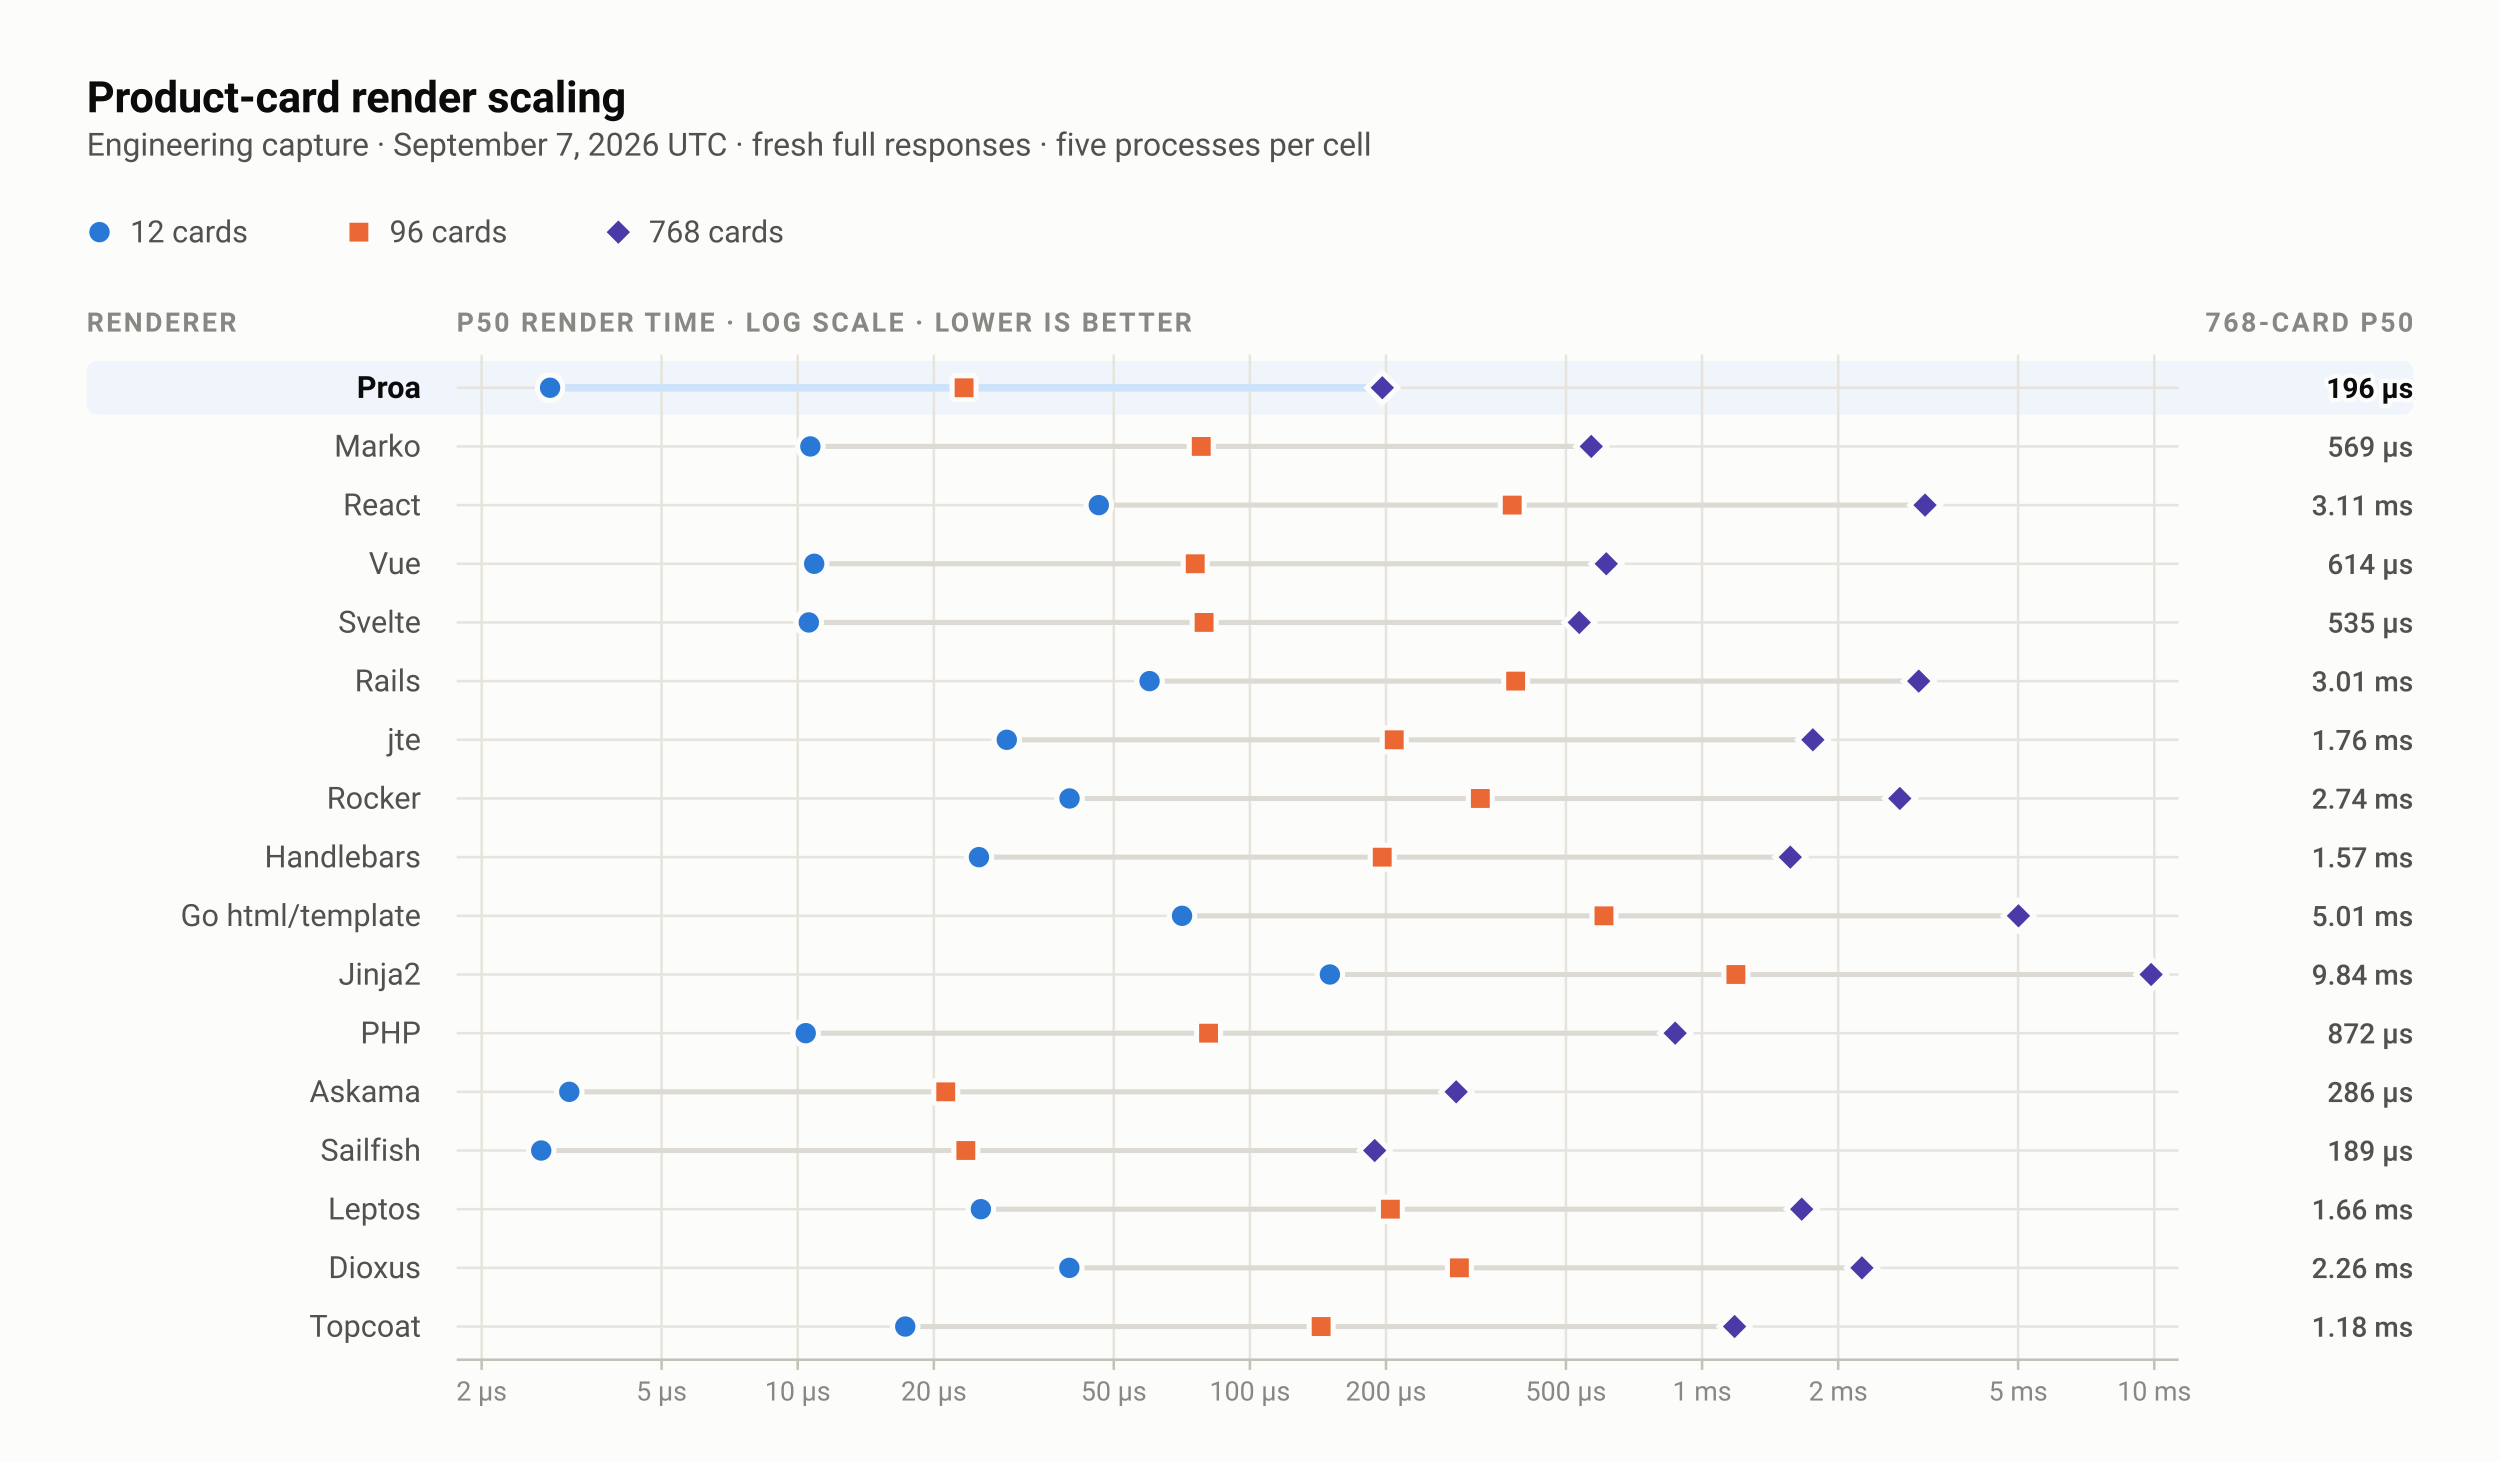
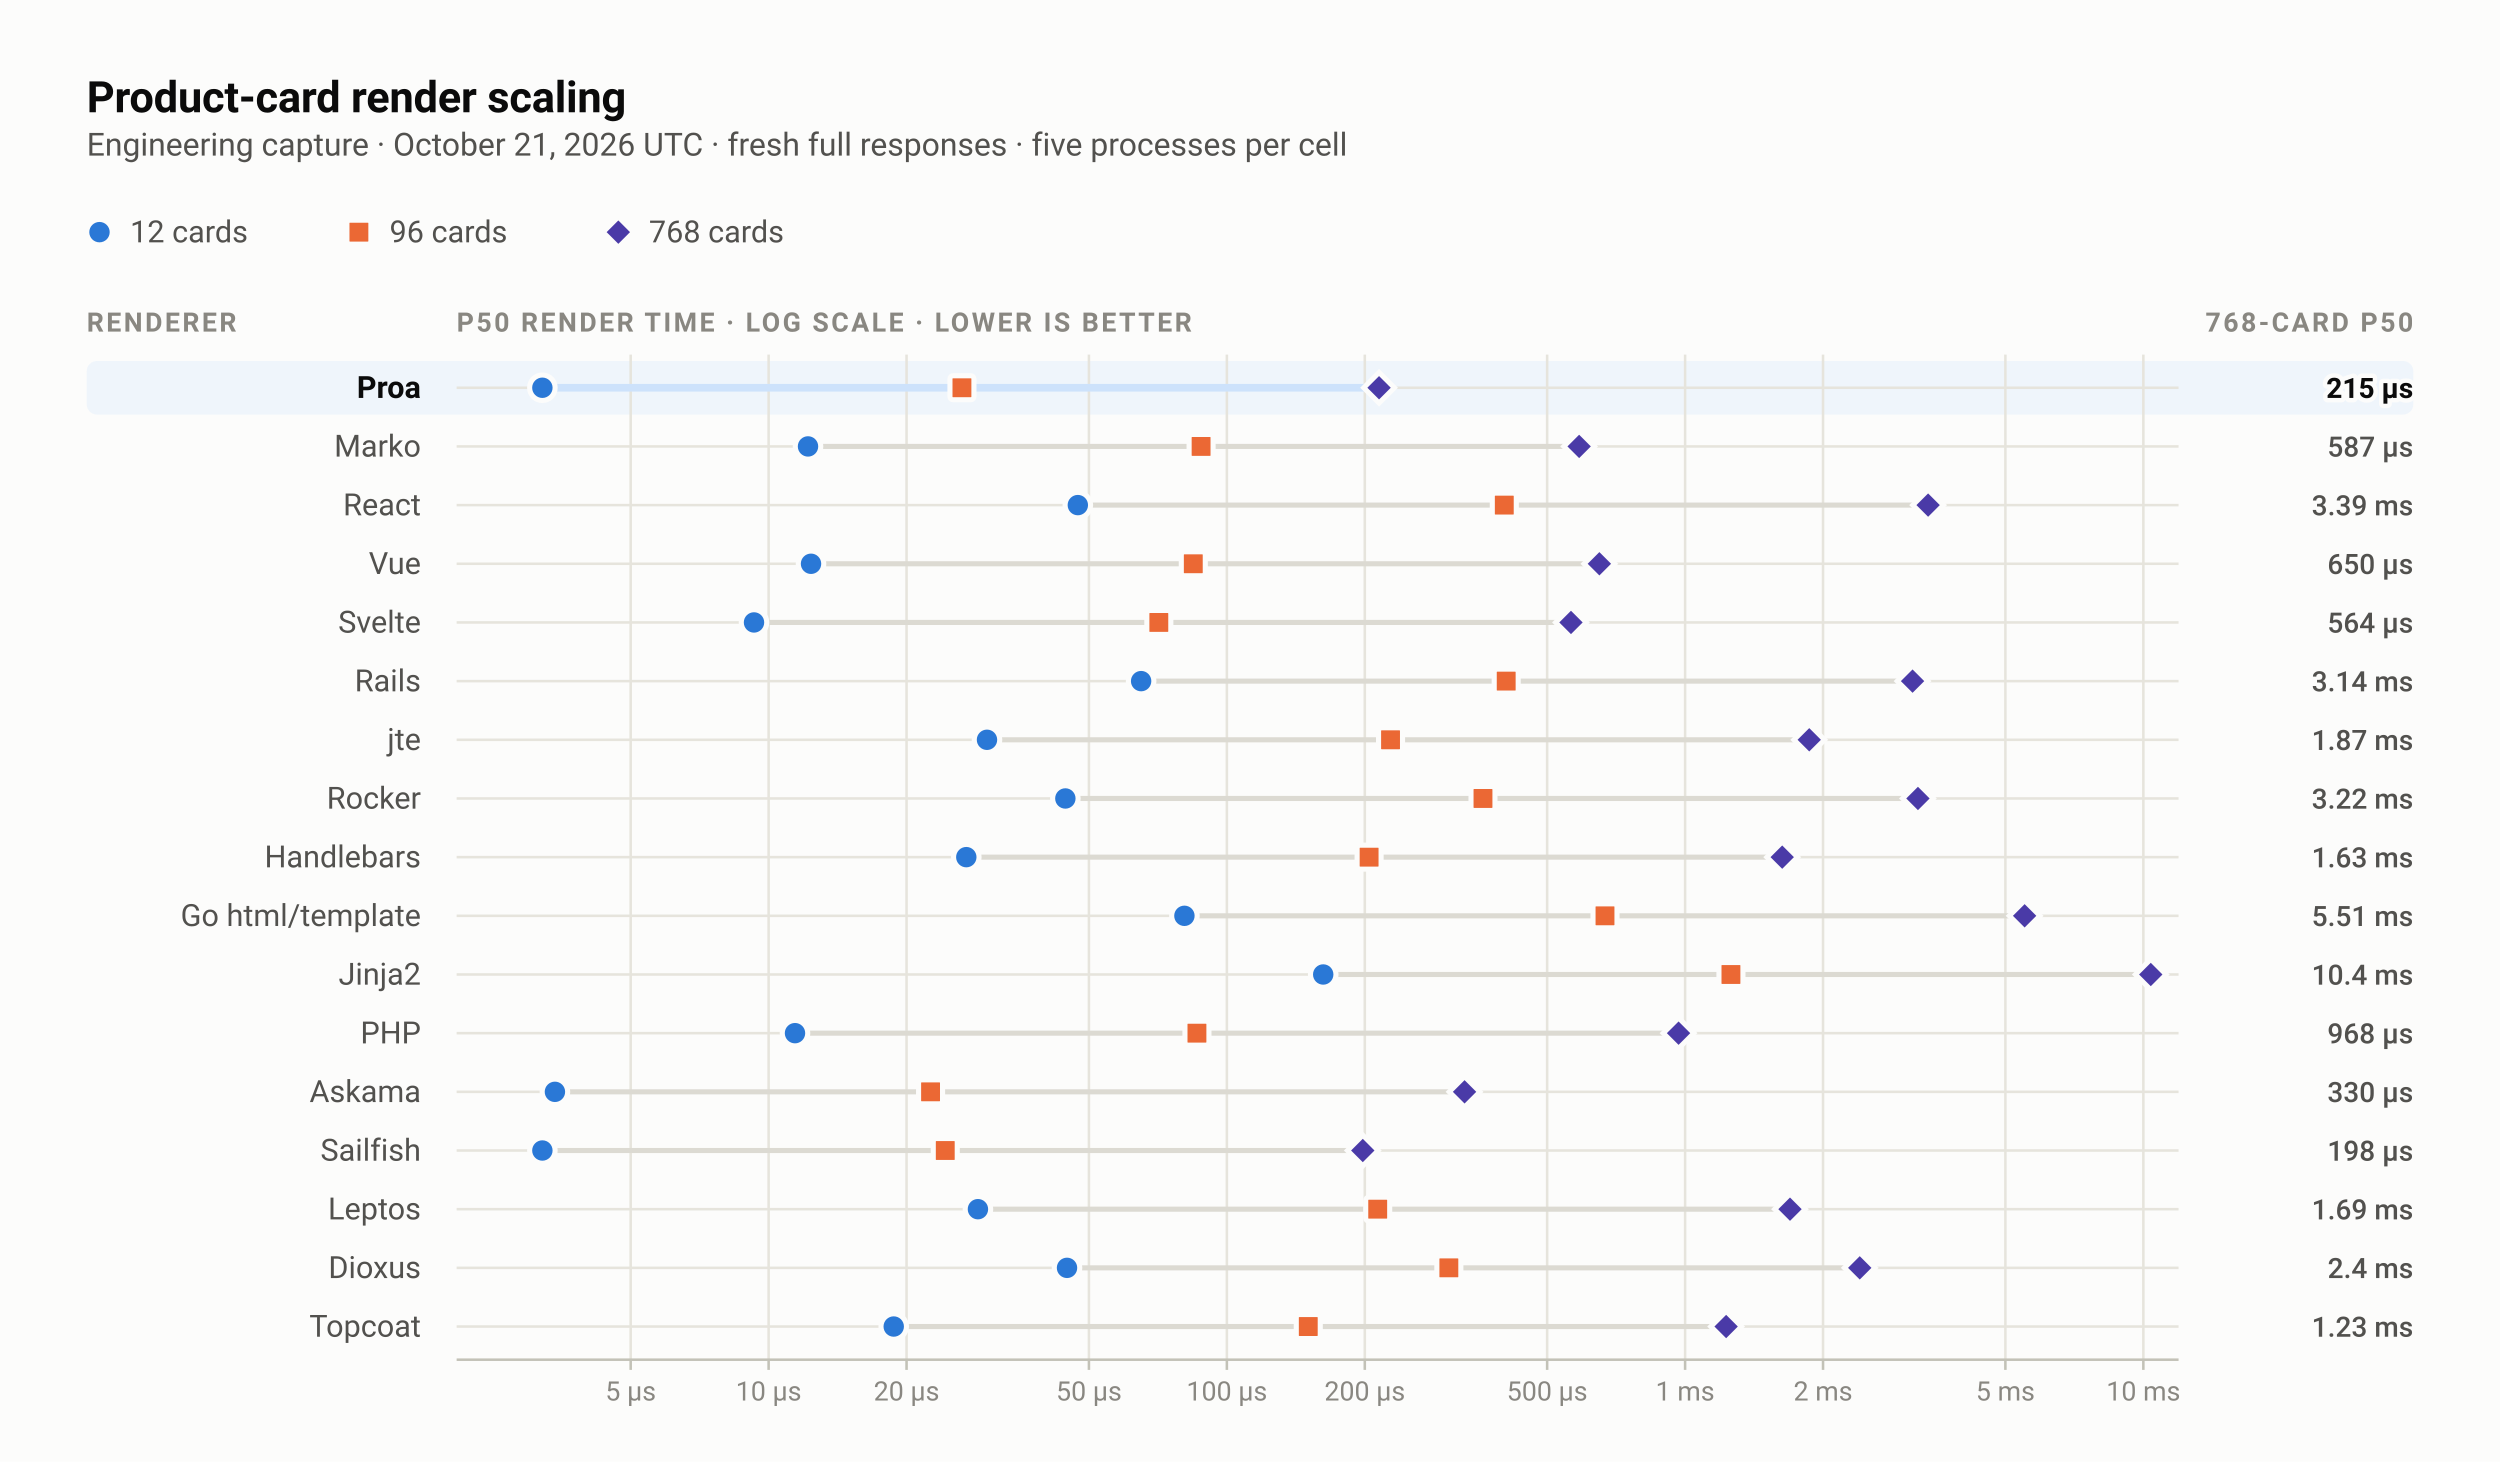
<svg xmlns="http://www.w3.org/2000/svg" width="980" height="573" viewBox="0 0 980 573" role="img" aria-labelledby="ttl dsc">
  <style>
  text { font-family: system-ui, -apple-system, "Segoe UI", Roboto, "Helvetica Neue", Arial, sans-serif; }
  .t   { font-size: 17px; font-weight: 600; fill: #0b0b0b; letter-spacing: -.005em; }
  .d   { font-size: 12.5px; font-weight: 400; fill: #52514e; }
  .eb  { font-size: 10.5px; font-weight: 600; fill: #898781; letter-spacing: .09em; }
  .cat { font-size: 12px; font-weight: 400; fill: #52514e; }
  .catb{ font-size: 12px; font-weight: 600; fill: #0b0b0b; }
  .lg  { font-size: 12px; font-weight: 400; fill: #52514e; }
  .tick{ font-size: 10.5px; font-weight: 400; fill: #898781; font-variant-numeric: tabular-nums; }
  .val { font-size: 11px; font-weight: 500; fill: #52514e; font-variant-numeric: tabular-nums;
         paint-order: stroke; stroke: #fcfcfb; stroke-width: 3.5px; stroke-linejoin: round; }
  .valb{ font-size: 11px; font-weight: 600; fill: #0b0b0b; font-variant-numeric: tabular-nums;
         paint-order: stroke; stroke: #fcfcfb; stroke-width: 3.5px; stroke-linejoin: round; }
  .valw{ font-size: 11px; font-weight: 600; fill: #fcfcfb; font-variant-numeric: tabular-nums; }
  .note{ font-size: 10px; font-weight: 400; fill: #898781; }
  .mono{ font-family: ui-monospace, SFMono-Regular, "SF Mono", Menlo, Consolas, monospace; }
  .end { text-anchor: end; }
  .mid { text-anchor: middle; }
</style>
  <rect width="980" height="573" fill="#fcfcfb" />
  <text x="34" y="44" class="t">Product-card render scaling</text>
-   <text x="34" y="61" class="d">Engineering capture · September 7, 2026 UTC · fresh full responses · five processes per cell</text>
+   <text x="34" y="61" class="d">Engineering capture · October 21, 2026 UTC · fresh full responses · five processes per cell</text>
  <circle cx="39" cy="91" r="5" fill="#2a78d6" stroke="#fcfcfb" stroke-width="2" />
  <text x="51" y="95" class="lg">12 cards</text>
  <rect x="135.99" y="86.3" width="9.4" height="9.4" rx="1.2" fill="#eb6834" stroke="#fcfcfb" stroke-width="2" />
  <text x="152.69" y="95" class="lg">96 cards</text>
  <path d="M242.38 85L248.38 91L242.38 97L236.38 91Z" fill="#4a3aa7" stroke="#fcfcfb" stroke-width="2" />
  <text x="254.38" y="95" class="lg">768 cards</text>
  <text x="34" y="130" class="eb">RENDERER</text>
  <text x="179" y="130" class="eb">P50 RENDER TIME · LOG SCALE · LOWER IS BETTER</text>
  <text x="946" y="130" class="eb end" text-anchor="end">768-CARD P50</text>
  <rect x="34" y="141.5" width="912" height="21" rx="4" fill="#cde2fb" opacity=".28" />
  <g text-anchor="middle">
-     <path d="M188.8 139L188.8 533" stroke="#e6e4dc" stroke-width="1" />
-     <path d="M188.8 533L188.8 537" stroke="#c3c2b7" stroke-width="1" />
-     <text x="188.8" y="549" class="tick mid">2 µs</text>
-     <path d="M259.34 139L259.34 533" stroke="#e6e4dc" stroke-width="1" />
-     <path d="M259.34 533L259.34 537" stroke="#c3c2b7" stroke-width="1" />
-     <text x="259.34" y="549" class="tick mid">5 µs</text>
-     <path d="M312.7 139L312.7 533" stroke="#e6e4dc" stroke-width="1" />
-     <path d="M312.7 533L312.7 537" stroke="#c3c2b7" stroke-width="1" />
-     <text x="312.7" y="549" class="tick mid">10 µs</text>
-     <path d="M366.06 139L366.06 533" stroke="#e6e4dc" stroke-width="1" />
-     <path d="M366.06 533L366.06 537" stroke="#c3c2b7" stroke-width="1" />
-     <text x="366.06" y="549" class="tick mid">20 µs</text>
-     <path d="M436.6 139L436.6 533" stroke="#e6e4dc" stroke-width="1" />
-     <path d="M436.6 533L436.6 537" stroke="#c3c2b7" stroke-width="1" />
-     <text x="436.6" y="549" class="tick mid">50 µs</text>
-     <path d="M489.96 139L489.96 533" stroke="#e6e4dc" stroke-width="1" />
-     <path d="M489.96 533L489.96 537" stroke="#c3c2b7" stroke-width="1" />
-     <text x="489.96" y="549" class="tick mid">100 µs</text>
-     <path d="M543.31 139L543.31 533" stroke="#e6e4dc" stroke-width="1" />
-     <path d="M543.31 533L543.31 537" stroke="#c3c2b7" stroke-width="1" />
-     <text x="543.31" y="549" class="tick mid">200 µs</text>
-     <path d="M613.85 139L613.85 533" stroke="#e6e4dc" stroke-width="1" />
-     <path d="M613.85 533L613.85 537" stroke="#c3c2b7" stroke-width="1" />
-     <text x="613.85" y="549" class="tick mid">500 µs</text>
-     <path d="M667.21 139L667.21 533" stroke="#e6e4dc" stroke-width="1" />
-     <path d="M667.21 533L667.21 537" stroke="#c3c2b7" stroke-width="1" />
-     <text x="667.21" y="549" class="tick mid">1 ms</text>
-     <path d="M720.57 139L720.57 533" stroke="#e6e4dc" stroke-width="1" />
-     <path d="M720.57 533L720.57 537" stroke="#c3c2b7" stroke-width="1" />
-     <text x="720.57" y="549" class="tick mid">2 ms</text>
-     <path d="M791.11 139L791.11 533" stroke="#e6e4dc" stroke-width="1" />
-     <path d="M791.11 533L791.11 537" stroke="#c3c2b7" stroke-width="1" />
-     <text x="791.11" y="549" class="tick mid">5 ms</text>
-     <path d="M844.47 139L844.47 533" stroke="#e6e4dc" stroke-width="1" />
-     <path d="M844.47 533L844.47 537" stroke="#c3c2b7" stroke-width="1" />
-     <text x="844.47" y="549" class="tick mid">10 ms</text>
+     <path d="M247.23 139L247.23 533" stroke="#e6e4dc" stroke-width="1" />
+     <path d="M247.23 533L247.23 537" stroke="#c3c2b7" stroke-width="1" />
+     <text x="247.23" y="549" class="tick mid">5 µs</text>
+     <path d="M301.3 139L301.3 533" stroke="#e6e4dc" stroke-width="1" />
+     <path d="M301.3 533L301.3 537" stroke="#c3c2b7" stroke-width="1" />
+     <text x="301.3" y="549" class="tick mid">10 µs</text>
+     <path d="M355.37 139L355.37 533" stroke="#e6e4dc" stroke-width="1" />
+     <path d="M355.37 533L355.37 537" stroke="#c3c2b7" stroke-width="1" />
+     <text x="355.37" y="549" class="tick mid">20 µs</text>
+     <path d="M426.86 139L426.86 533" stroke="#e6e4dc" stroke-width="1" />
+     <path d="M426.86 533L426.86 537" stroke="#c3c2b7" stroke-width="1" />
+     <text x="426.86" y="549" class="tick mid">50 µs</text>
+     <path d="M480.93 139L480.93 533" stroke="#e6e4dc" stroke-width="1" />
+     <path d="M480.93 533L480.93 537" stroke="#c3c2b7" stroke-width="1" />
+     <text x="480.93" y="549" class="tick mid">100 µs</text>
+     <path d="M535 139L535 533" stroke="#e6e4dc" stroke-width="1" />
+     <path d="M535 533L535 537" stroke="#c3c2b7" stroke-width="1" />
+     <text x="535" y="549" class="tick mid">200 µs</text>
+     <path d="M606.48 139L606.48 533" stroke="#e6e4dc" stroke-width="1" />
+     <path d="M606.48 533L606.48 537" stroke="#c3c2b7" stroke-width="1" />
+     <text x="606.48" y="549" class="tick mid">500 µs</text>
+     <path d="M660.56 139L660.56 533" stroke="#e6e4dc" stroke-width="1" />
+     <path d="M660.56 533L660.56 537" stroke="#c3c2b7" stroke-width="1" />
+     <text x="660.56" y="549" class="tick mid">1 ms</text>
+     <path d="M714.63 139L714.63 533" stroke="#e6e4dc" stroke-width="1" />
+     <path d="M714.63 533L714.63 537" stroke="#c3c2b7" stroke-width="1" />
+     <text x="714.63" y="549" class="tick mid">2 ms</text>
+     <path d="M786.11 139L786.11 533" stroke="#e6e4dc" stroke-width="1" />
+     <path d="M786.11 533L786.11 537" stroke="#c3c2b7" stroke-width="1" />
+     <text x="786.11" y="549" class="tick mid">5 ms</text>
+     <path d="M840.19 139L840.19 533" stroke="#e6e4dc" stroke-width="1" />
+     <path d="M840.19 533L840.19 537" stroke="#c3c2b7" stroke-width="1" />
+     <text x="840.19" y="549" class="tick mid">10 ms</text>
    <path d="M179 533L854 533" stroke="#c3c2b7" stroke-width="1" />
  </g>
  <path d="M179 152L854 152" stroke="#e6e4dc" stroke-width="1" />
-   <path d="M215.63 152L541.87 152" stroke="#cde2fb" stroke-width="3" />
+   <path d="M212.61 152L540.59 152" stroke="#cde2fb" stroke-width="3" />
  <text x="165" y="156" class="catb end" text-anchor="end">Proa</text>
-   <circle cx="215.63" cy="152" r="5" fill="#2a78d6" stroke="#fcfcfb" stroke-width="2" />
-   <rect x="373.22" y="147.3" width="9.4" height="9.4" rx="1.2" fill="#eb6834" stroke="#fcfcfb" stroke-width="2" />
-   <path d="M541.87 146L547.87 152L541.87 158L535.87 152Z" fill="#4a3aa7" stroke="#fcfcfb" stroke-width="2" />
-   <text x="946" y="156" class="valb end" text-anchor="end">196 µs</text>
+   <circle cx="212.61" cy="152" r="5" fill="#2a78d6" stroke="#fcfcfb" stroke-width="2" />
+   <rect x="372.38" y="147.3" width="9.4" height="9.4" rx="1.2" fill="#eb6834" stroke="#fcfcfb" stroke-width="2" />
+   <path d="M540.59 146L546.59 152L540.59 158L534.59 152Z" fill="#4a3aa7" stroke="#fcfcfb" stroke-width="2" />
+   <text x="946" y="156" class="valb end" text-anchor="end">215 µs</text>
  <path d="M179 175L854 175" stroke="#e6e4dc" stroke-width="1" />
-   <path d="M317.66 175L623.77 175" stroke="#dcdad2" stroke-width="2" />
+   <path d="M316.74 175L619.02 175" stroke="#dcdad2" stroke-width="2" />
  <text x="165" y="179" class="cat end" text-anchor="end">Marko</text>
-   <circle cx="317.66" cy="175" r="5" fill="#2a78d6" stroke="#fcfcfb" stroke-width="2" />
-   <rect x="466.19" y="170.3" width="9.4" height="9.4" rx="1.2" fill="#eb6834" stroke="#fcfcfb" stroke-width="2" />
-   <path d="M623.77 169L629.77 175L623.77 181L617.77 175Z" fill="#4a3aa7" stroke="#fcfcfb" stroke-width="2" />
-   <text x="946" y="179" class="val end" text-anchor="end">569 µs</text>
+   <circle cx="316.74" cy="175" r="5" fill="#2a78d6" stroke="#fcfcfb" stroke-width="2" />
+   <rect x="466.13" y="170.3" width="9.4" height="9.4" rx="1.2" fill="#eb6834" stroke="#fcfcfb" stroke-width="2" />
+   <path d="M619.02 169L625.02 175L619.02 181L613.02 175Z" fill="#4a3aa7" stroke="#fcfcfb" stroke-width="2" />
+   <text x="946" y="179" class="val end" text-anchor="end">587 µs</text>
  <path d="M179 198L854 198" stroke="#e6e4dc" stroke-width="1" />
-   <path d="M430.73 198L754.61 198" stroke="#dcdad2" stroke-width="2" />
+   <path d="M422.51 198L755.82 198" stroke="#dcdad2" stroke-width="2" />
  <text x="165" y="202" class="cat end" text-anchor="end">React</text>
-   <circle cx="430.73" cy="198" r="5" fill="#2a78d6" stroke="#fcfcfb" stroke-width="2" />
-   <rect x="588.09" y="193.3" width="9.4" height="9.4" rx="1.2" fill="#eb6834" stroke="#fcfcfb" stroke-width="2" />
-   <path d="M754.61 192L760.61 198L754.61 204L748.61 198Z" fill="#4a3aa7" stroke="#fcfcfb" stroke-width="2" />
-   <text x="946" y="202" class="val end" text-anchor="end">3.11 ms</text>
+   <circle cx="422.51" cy="198" r="5" fill="#2a78d6" stroke="#fcfcfb" stroke-width="2" />
+   <rect x="584.98" y="193.3" width="9.4" height="9.4" rx="1.2" fill="#eb6834" stroke="#fcfcfb" stroke-width="2" />
+   <path d="M755.82 192L761.82 198L755.82 204L749.82 198Z" fill="#4a3aa7" stroke="#fcfcfb" stroke-width="2" />
+   <text x="946" y="202" class="val end" text-anchor="end">3.39 ms</text>
  <path d="M179 221L854 221" stroke="#e6e4dc" stroke-width="1" />
-   <path d="M319.16 221L629.66 221" stroke="#dcdad2" stroke-width="2" />
+   <path d="M317.92 221L626.95 221" stroke="#dcdad2" stroke-width="2" />
  <text x="165" y="225" class="cat end" text-anchor="end">Vue</text>
-   <circle cx="319.16" cy="221" r="5" fill="#2a78d6" stroke="#fcfcfb" stroke-width="2" />
-   <rect x="463.83" y="216.3" width="9.4" height="9.4" rx="1.2" fill="#eb6834" stroke="#fcfcfb" stroke-width="2" />
-   <path d="M629.66 215L635.66 221L629.66 227L623.66 221Z" fill="#4a3aa7" stroke="#fcfcfb" stroke-width="2" />
-   <text x="946" y="225" class="val end" text-anchor="end">614 µs</text>
+   <circle cx="317.92" cy="221" r="5" fill="#2a78d6" stroke="#fcfcfb" stroke-width="2" />
+   <rect x="463.07" y="216.3" width="9.4" height="9.4" rx="1.2" fill="#eb6834" stroke="#fcfcfb" stroke-width="2" />
+   <path d="M626.95 215L632.95 221L626.95 227L620.95 221Z" fill="#4a3aa7" stroke="#fcfcfb" stroke-width="2" />
+   <text x="946" y="225" class="val end" text-anchor="end">650 µs</text>
  <path d="M179 244L854 244" stroke="#e6e4dc" stroke-width="1" />
-   <path d="M317.06 244L619.06 244" stroke="#dcdad2" stroke-width="2" />
+   <path d="M295.57 244L615.82 244" stroke="#dcdad2" stroke-width="2" />
  <text x="165" y="248" class="cat end" text-anchor="end">Svelte</text>
-   <circle cx="317.06" cy="244" r="5" fill="#2a78d6" stroke="#fcfcfb" stroke-width="2" />
-   <rect x="467.31" y="239.3" width="9.4" height="9.4" rx="1.2" fill="#eb6834" stroke="#fcfcfb" stroke-width="2" />
-   <path d="M619.06 238L625.06 244L619.06 250L613.06 244Z" fill="#4a3aa7" stroke="#fcfcfb" stroke-width="2" />
-   <text x="946" y="248" class="val end" text-anchor="end">535 µs</text>
+   <circle cx="295.57" cy="244" r="5" fill="#2a78d6" stroke="#fcfcfb" stroke-width="2" />
+   <rect x="449.56" y="239.3" width="9.4" height="9.4" rx="1.2" fill="#eb6834" stroke="#fcfcfb" stroke-width="2" />
+   <path d="M615.82 238L621.82 244L615.82 250L609.82 244Z" fill="#4a3aa7" stroke="#fcfcfb" stroke-width="2" />
+   <text x="946" y="248" class="val end" text-anchor="end">564 µs</text>
  <path d="M179 267L854 267" stroke="#e6e4dc" stroke-width="1" />
-   <path d="M450.63 267L752.14 267" stroke="#dcdad2" stroke-width="2" />
+   <path d="M447.32 267L749.72 267" stroke="#dcdad2" stroke-width="2" />
  <text x="165" y="271" class="cat end" text-anchor="end">Rails</text>
-   <circle cx="450.63" cy="267" r="5" fill="#2a78d6" stroke="#fcfcfb" stroke-width="2" />
-   <rect x="589.43" y="262.3" width="9.4" height="9.4" rx="1.2" fill="#eb6834" stroke="#fcfcfb" stroke-width="2" />
-   <path d="M752.14 261L758.14 267L752.14 273L746.14 267Z" fill="#4a3aa7" stroke="#fcfcfb" stroke-width="2" />
-   <text x="946" y="271" class="val end" text-anchor="end">3.01 ms</text>
+   <circle cx="447.32" cy="267" r="5" fill="#2a78d6" stroke="#fcfcfb" stroke-width="2" />
+   <rect x="585.73" y="262.3" width="9.4" height="9.4" rx="1.2" fill="#eb6834" stroke="#fcfcfb" stroke-width="2" />
+   <path d="M749.72 261L755.72 267L749.72 273L743.72 267Z" fill="#4a3aa7" stroke="#fcfcfb" stroke-width="2" />
+   <text x="946" y="271" class="val end" text-anchor="end">3.14 ms</text>
  <path d="M179 290L854 290" stroke="#e6e4dc" stroke-width="1" />
-   <path d="M394.66 290L710.64 290" stroke="#dcdad2" stroke-width="2" />
+   <path d="M386.9 290L709.22 290" stroke="#dcdad2" stroke-width="2" />
  <text x="165" y="294" class="cat end" text-anchor="end">jte</text>
-   <circle cx="394.66" cy="290" r="5" fill="#2a78d6" stroke="#fcfcfb" stroke-width="2" />
-   <rect x="541.84" y="285.3" width="9.4" height="9.4" rx="1.2" fill="#eb6834" stroke="#fcfcfb" stroke-width="2" />
-   <path d="M710.64 284L716.64 290L710.64 296L704.64 290Z" fill="#4a3aa7" stroke="#fcfcfb" stroke-width="2" />
-   <text x="946" y="294" class="val end" text-anchor="end">1.76 ms</text>
+   <circle cx="386.9" cy="290" r="5" fill="#2a78d6" stroke="#fcfcfb" stroke-width="2" />
+   <rect x="540.39" y="285.3" width="9.4" height="9.4" rx="1.2" fill="#eb6834" stroke="#fcfcfb" stroke-width="2" />
+   <path d="M709.22 284L715.22 290L709.22 296L703.22 290Z" fill="#4a3aa7" stroke="#fcfcfb" stroke-width="2" />
+   <text x="946" y="294" class="val end" text-anchor="end">1.87 ms</text>
  <path d="M179 313L854 313" stroke="#e6e4dc" stroke-width="1" />
-   <path d="M419.26 313L744.72 313" stroke="#dcdad2" stroke-width="2" />
+   <path d="M417.62 313L751.83 313" stroke="#dcdad2" stroke-width="2" />
  <text x="165" y="317" class="cat end" text-anchor="end">Rocker</text>
-   <circle cx="419.26" cy="313" r="5" fill="#2a78d6" stroke="#fcfcfb" stroke-width="2" />
-   <rect x="575.59" y="308.3" width="9.4" height="9.4" rx="1.2" fill="#eb6834" stroke="#fcfcfb" stroke-width="2" />
-   <path d="M744.72 307L750.72 313L744.72 319L738.72 313Z" fill="#4a3aa7" stroke="#fcfcfb" stroke-width="2" />
-   <text x="946" y="317" class="val end" text-anchor="end">2.74 ms</text>
+   <circle cx="417.62" cy="313" r="5" fill="#2a78d6" stroke="#fcfcfb" stroke-width="2" />
+   <rect x="576.63" y="308.3" width="9.4" height="9.4" rx="1.2" fill="#eb6834" stroke="#fcfcfb" stroke-width="2" />
+   <path d="M751.83 307L757.83 313L751.83 319L745.83 313Z" fill="#4a3aa7" stroke="#fcfcfb" stroke-width="2" />
+   <text x="946" y="317" class="val end" text-anchor="end">3.22 ms</text>
  <path d="M179 336L854 336" stroke="#e6e4dc" stroke-width="1" />
-   <path d="M383.75 336L701.79 336" stroke="#dcdad2" stroke-width="2" />
+   <path d="M378.79 336L698.63 336" stroke="#dcdad2" stroke-width="2" />
  <text x="165" y="340" class="cat end" text-anchor="end">Handlebars</text>
-   <circle cx="383.75" cy="336" r="5" fill="#2a78d6" stroke="#fcfcfb" stroke-width="2" />
-   <rect x="537.13" y="331.3" width="9.4" height="9.4" rx="1.2" fill="#eb6834" stroke="#fcfcfb" stroke-width="2" />
-   <path d="M701.79 330L707.79 336L701.79 342L695.79 336Z" fill="#4a3aa7" stroke="#fcfcfb" stroke-width="2" />
-   <text x="946" y="340" class="val end" text-anchor="end">1.57 ms</text>
+   <circle cx="378.79" cy="336" r="5" fill="#2a78d6" stroke="#fcfcfb" stroke-width="2" />
+   <rect x="531.99" y="331.3" width="9.4" height="9.4" rx="1.2" fill="#eb6834" stroke="#fcfcfb" stroke-width="2" />
+   <path d="M698.63 330L704.63 336L698.63 342L692.63 336Z" fill="#4a3aa7" stroke="#fcfcfb" stroke-width="2" />
+   <text x="946" y="340" class="val end" text-anchor="end">1.63 ms</text>
  <path d="M179 359L854 359" stroke="#e6e4dc" stroke-width="1" />
-   <path d="M463.36 359L791.23 359" stroke="#dcdad2" stroke-width="2" />
+   <path d="M464.29 359L793.65 359" stroke="#dcdad2" stroke-width="2" />
  <text x="165" y="363" class="cat end" text-anchor="end">Go html/template</text>
-   <circle cx="463.36" cy="359" r="5" fill="#2a78d6" stroke="#fcfcfb" stroke-width="2" />
-   <rect x="624.06" y="354.3" width="9.4" height="9.4" rx="1.2" fill="#eb6834" stroke="#fcfcfb" stroke-width="2" />
-   <path d="M791.23 353L797.23 359L791.23 365L785.23 359Z" fill="#4a3aa7" stroke="#fcfcfb" stroke-width="2" />
-   <text x="946" y="363" class="val end" text-anchor="end">5.01 ms</text>
+   <circle cx="464.29" cy="359" r="5" fill="#2a78d6" stroke="#fcfcfb" stroke-width="2" />
+   <rect x="624.46" y="354.3" width="9.4" height="9.4" rx="1.2" fill="#eb6834" stroke="#fcfcfb" stroke-width="2" />
+   <path d="M793.65 353L799.65 359L793.65 365L787.65 359Z" fill="#4a3aa7" stroke="#fcfcfb" stroke-width="2" />
+   <text x="946" y="363" class="val end" text-anchor="end">5.51 ms</text>
  <path d="M179 382L854 382" stroke="#e6e4dc" stroke-width="1" />
-   <path d="M521.32 382L843.24 382" stroke="#dcdad2" stroke-width="2" />
+   <path d="M518.7 382L843.1 382" stroke="#dcdad2" stroke-width="2" />
  <text x="165" y="386" class="cat end" text-anchor="end">Jinja2</text>
-   <circle cx="521.32" cy="382" r="5" fill="#2a78d6" stroke="#fcfcfb" stroke-width="2" />
-   <rect x="675.77" y="377.3" width="9.4" height="9.4" rx="1.2" fill="#eb6834" stroke="#fcfcfb" stroke-width="2" />
-   <path d="M843.24 376L849.24 382L843.24 388L837.24 382Z" fill="#4a3aa7" stroke="#fcfcfb" stroke-width="2" />
-   <text x="946" y="386" class="val end" text-anchor="end">9.84 ms</text>
+   <circle cx="518.7" cy="382" r="5" fill="#2a78d6" stroke="#fcfcfb" stroke-width="2" />
+   <rect x="673.83" y="377.3" width="9.4" height="9.4" rx="1.2" fill="#eb6834" stroke="#fcfcfb" stroke-width="2" />
+   <path d="M843.1 376L849.1 382L843.1 388L837.1 382Z" fill="#4a3aa7" stroke="#fcfcfb" stroke-width="2" />
+   <text x="946" y="386" class="val end" text-anchor="end">10.4 ms</text>
  <path d="M179 405L854 405" stroke="#e6e4dc" stroke-width="1" />
-   <path d="M315.84 405L656.66 405" stroke="#dcdad2" stroke-width="2" />
+   <path d="M311.64 405L657.99 405" stroke="#dcdad2" stroke-width="2" />
  <text x="165" y="409" class="cat end" text-anchor="end">PHP</text>
-   <circle cx="315.84" cy="405" r="5" fill="#2a78d6" stroke="#fcfcfb" stroke-width="2" />
-   <rect x="469.05" y="400.3" width="9.4" height="9.4" rx="1.2" fill="#eb6834" stroke="#fcfcfb" stroke-width="2" />
-   <path d="M656.66 399L662.66 405L656.66 411L650.66 405Z" fill="#4a3aa7" stroke="#fcfcfb" stroke-width="2" />
-   <text x="946" y="409" class="val end" text-anchor="end">872 µs</text>
+   <circle cx="311.64" cy="405" r="5" fill="#2a78d6" stroke="#fcfcfb" stroke-width="2" />
+   <rect x="464.5" y="400.3" width="9.4" height="9.4" rx="1.2" fill="#eb6834" stroke="#fcfcfb" stroke-width="2" />
+   <path d="M657.99 399L663.99 405L657.99 411L651.99 405Z" fill="#4a3aa7" stroke="#fcfcfb" stroke-width="2" />
+   <text x="946" y="409" class="val end" text-anchor="end">968 µs</text>
  <path d="M179 428L854 428" stroke="#e6e4dc" stroke-width="1" />
-   <path d="M223.16 428L570.82 428" stroke="#dcdad2" stroke-width="2" />
+   <path d="M217.53 428L574.1 428" stroke="#dcdad2" stroke-width="2" />
  <text x="165" y="432" class="cat end" text-anchor="end">Askama</text>
-   <circle cx="223.16" cy="428" r="5" fill="#2a78d6" stroke="#fcfcfb" stroke-width="2" />
-   <rect x="366.03" y="423.3" width="9.4" height="9.4" rx="1.2" fill="#eb6834" stroke="#fcfcfb" stroke-width="2" />
-   <path d="M570.82 422L576.82 428L570.82 434L564.82 428Z" fill="#4a3aa7" stroke="#fcfcfb" stroke-width="2" />
-   <text x="946" y="432" class="val end" text-anchor="end">286 µs</text>
+   <circle cx="217.53" cy="428" r="5" fill="#2a78d6" stroke="#fcfcfb" stroke-width="2" />
+   <rect x="360.08" y="423.3" width="9.4" height="9.4" rx="1.2" fill="#eb6834" stroke="#fcfcfb" stroke-width="2" />
+   <path d="M574.1 422L580.1 428L574.1 434L568.1 428Z" fill="#4a3aa7" stroke="#fcfcfb" stroke-width="2" />
+   <text x="946" y="432" class="val end" text-anchor="end">330 µs</text>
  <path d="M179 451L854 451" stroke="#e6e4dc" stroke-width="1" />
-   <path d="M212.16 451L538.87 451" stroke="#dcdad2" stroke-width="2" />
+   <path d="M212.61 451L534.21 451" stroke="#dcdad2" stroke-width="2" />
  <text x="165" y="455" class="cat end" text-anchor="end">Sailfish</text>
-   <circle cx="212.16" cy="451" r="5" fill="#2a78d6" stroke="#fcfcfb" stroke-width="2" />
-   <rect x="373.91" y="446.3" width="9.4" height="9.4" rx="1.2" fill="#eb6834" stroke="#fcfcfb" stroke-width="2" />
-   <path d="M538.87 445L544.87 451L538.87 457L532.87 451Z" fill="#4a3aa7" stroke="#fcfcfb" stroke-width="2" />
-   <text x="946" y="455" class="val end" text-anchor="end">189 µs</text>
+   <circle cx="212.61" cy="451" r="5" fill="#2a78d6" stroke="#fcfcfb" stroke-width="2" />
+   <rect x="365.84" y="446.3" width="9.4" height="9.4" rx="1.2" fill="#eb6834" stroke="#fcfcfb" stroke-width="2" />
+   <path d="M534.21 445L540.21 451L534.21 457L528.21 451Z" fill="#4a3aa7" stroke="#fcfcfb" stroke-width="2" />
+   <text x="946" y="455" class="val end" text-anchor="end">198 µs</text>
  <path d="M179 474L854 474" stroke="#e6e4dc" stroke-width="1" />
-   <path d="M384.51 474L706.27 474" stroke="#dcdad2" stroke-width="2" />
+   <path d="M383.35 474L701.68 474" stroke="#dcdad2" stroke-width="2" />
  <text x="165" y="478" class="cat end" text-anchor="end">Leptos</text>
-   <circle cx="384.51" cy="474" r="5" fill="#2a78d6" stroke="#fcfcfb" stroke-width="2" />
-   <rect x="540.33" y="469.3" width="9.4" height="9.4" rx="1.2" fill="#eb6834" stroke="#fcfcfb" stroke-width="2" />
-   <path d="M706.27 468L712.27 474L706.27 480L700.27 474Z" fill="#4a3aa7" stroke="#fcfcfb" stroke-width="2" />
-   <text x="946" y="478" class="val end" text-anchor="end">1.66 ms</text>
+   <circle cx="383.35" cy="474" r="5" fill="#2a78d6" stroke="#fcfcfb" stroke-width="2" />
+   <rect x="535.36" y="469.3" width="9.4" height="9.4" rx="1.2" fill="#eb6834" stroke="#fcfcfb" stroke-width="2" />
+   <path d="M701.68 468L707.68 474L701.68 480L695.68 474Z" fill="#4a3aa7" stroke="#fcfcfb" stroke-width="2" />
+   <text x="946" y="478" class="val end" text-anchor="end">1.69 ms</text>
  <path d="M179 497L854 497" stroke="#e6e4dc" stroke-width="1" />
-   <path d="M419.18 497L729.88 497" stroke="#dcdad2" stroke-width="2" />
+   <path d="M418.27 497L729.02 497" stroke="#dcdad2" stroke-width="2" />
  <text x="165" y="501" class="cat end" text-anchor="end">Dioxus</text>
-   <circle cx="419.18" cy="497" r="5" fill="#2a78d6" stroke="#fcfcfb" stroke-width="2" />
-   <rect x="567.38" y="492.3" width="9.4" height="9.4" rx="1.2" fill="#eb6834" stroke="#fcfcfb" stroke-width="2" />
-   <path d="M729.88 491L735.88 497L729.88 503L723.88 497Z" fill="#4a3aa7" stroke="#fcfcfb" stroke-width="2" />
-   <text x="946" y="501" class="val end" text-anchor="end">2.26 ms</text>
+   <circle cx="418.27" cy="497" r="5" fill="#2a78d6" stroke="#fcfcfb" stroke-width="2" />
+   <rect x="563.25" y="492.3" width="9.4" height="9.4" rx="1.2" fill="#eb6834" stroke="#fcfcfb" stroke-width="2" />
+   <path d="M729.02 491L735.02 497L729.02 503L723.02 497Z" fill="#4a3aa7" stroke="#fcfcfb" stroke-width="2" />
+   <text x="946" y="501" class="val end" text-anchor="end">2.4 ms</text>
  <path d="M179 520L854 520" stroke="#e6e4dc" stroke-width="1" />
-   <path d="M354.86 520L679.95 520" stroke="#dcdad2" stroke-width="2" />
+   <path d="M350.34 520L676.64 520" stroke="#dcdad2" stroke-width="2" />
  <text x="165" y="524" class="cat end" text-anchor="end">Topcoat</text>
-   <circle cx="354.86" cy="520" r="5" fill="#2a78d6" stroke="#fcfcfb" stroke-width="2" />
-   <rect x="513.19" y="515.3" width="9.4" height="9.4" rx="1.2" fill="#eb6834" stroke="#fcfcfb" stroke-width="2" />
-   <path d="M679.95 514L685.95 520L679.95 526L673.95 520Z" fill="#4a3aa7" stroke="#fcfcfb" stroke-width="2" />
-   <text x="946" y="524" class="val end" text-anchor="end">1.18 ms</text>
+   <circle cx="350.34" cy="520" r="5" fill="#2a78d6" stroke="#fcfcfb" stroke-width="2" />
+   <rect x="508.14" y="515.3" width="9.4" height="9.4" rx="1.2" fill="#eb6834" stroke="#fcfcfb" stroke-width="2" />
+   <path d="M676.64 514L682.64 520L676.64 526L670.64 520Z" fill="#4a3aa7" stroke="#fcfcfb" stroke-width="2" />
+   <text x="946" y="524" class="val end" text-anchor="end">1.23 ms</text>
</svg>
